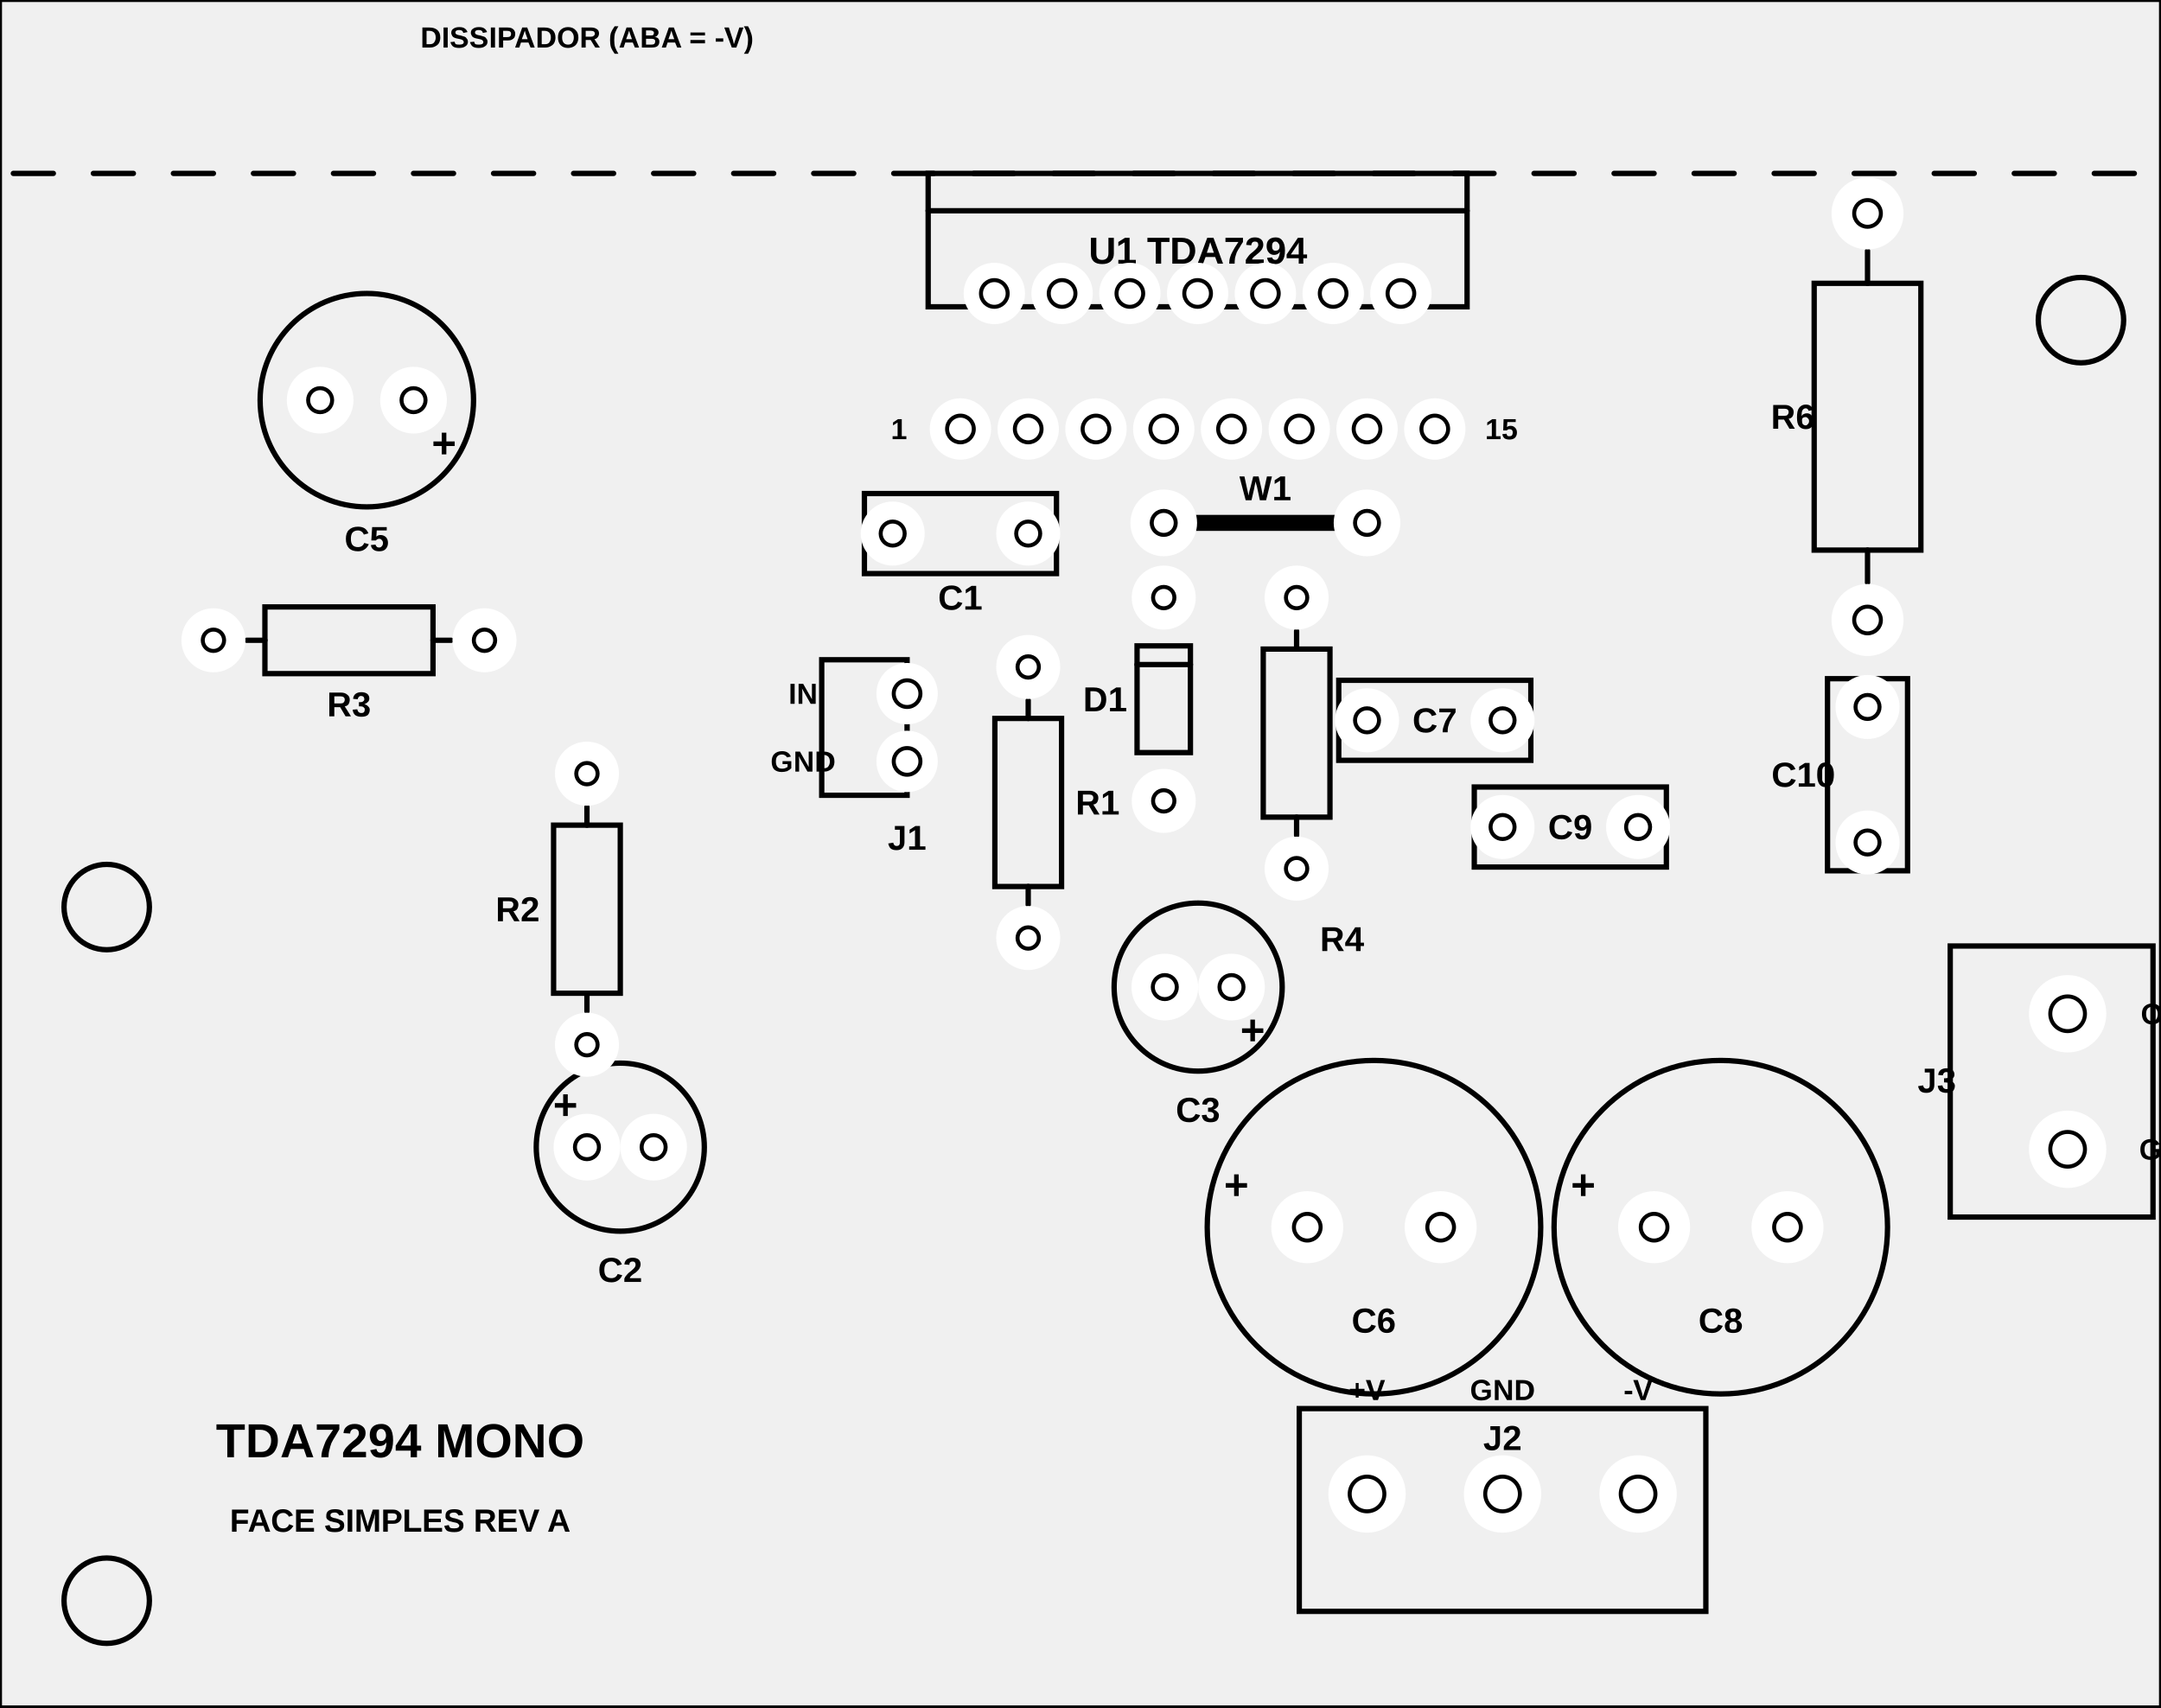
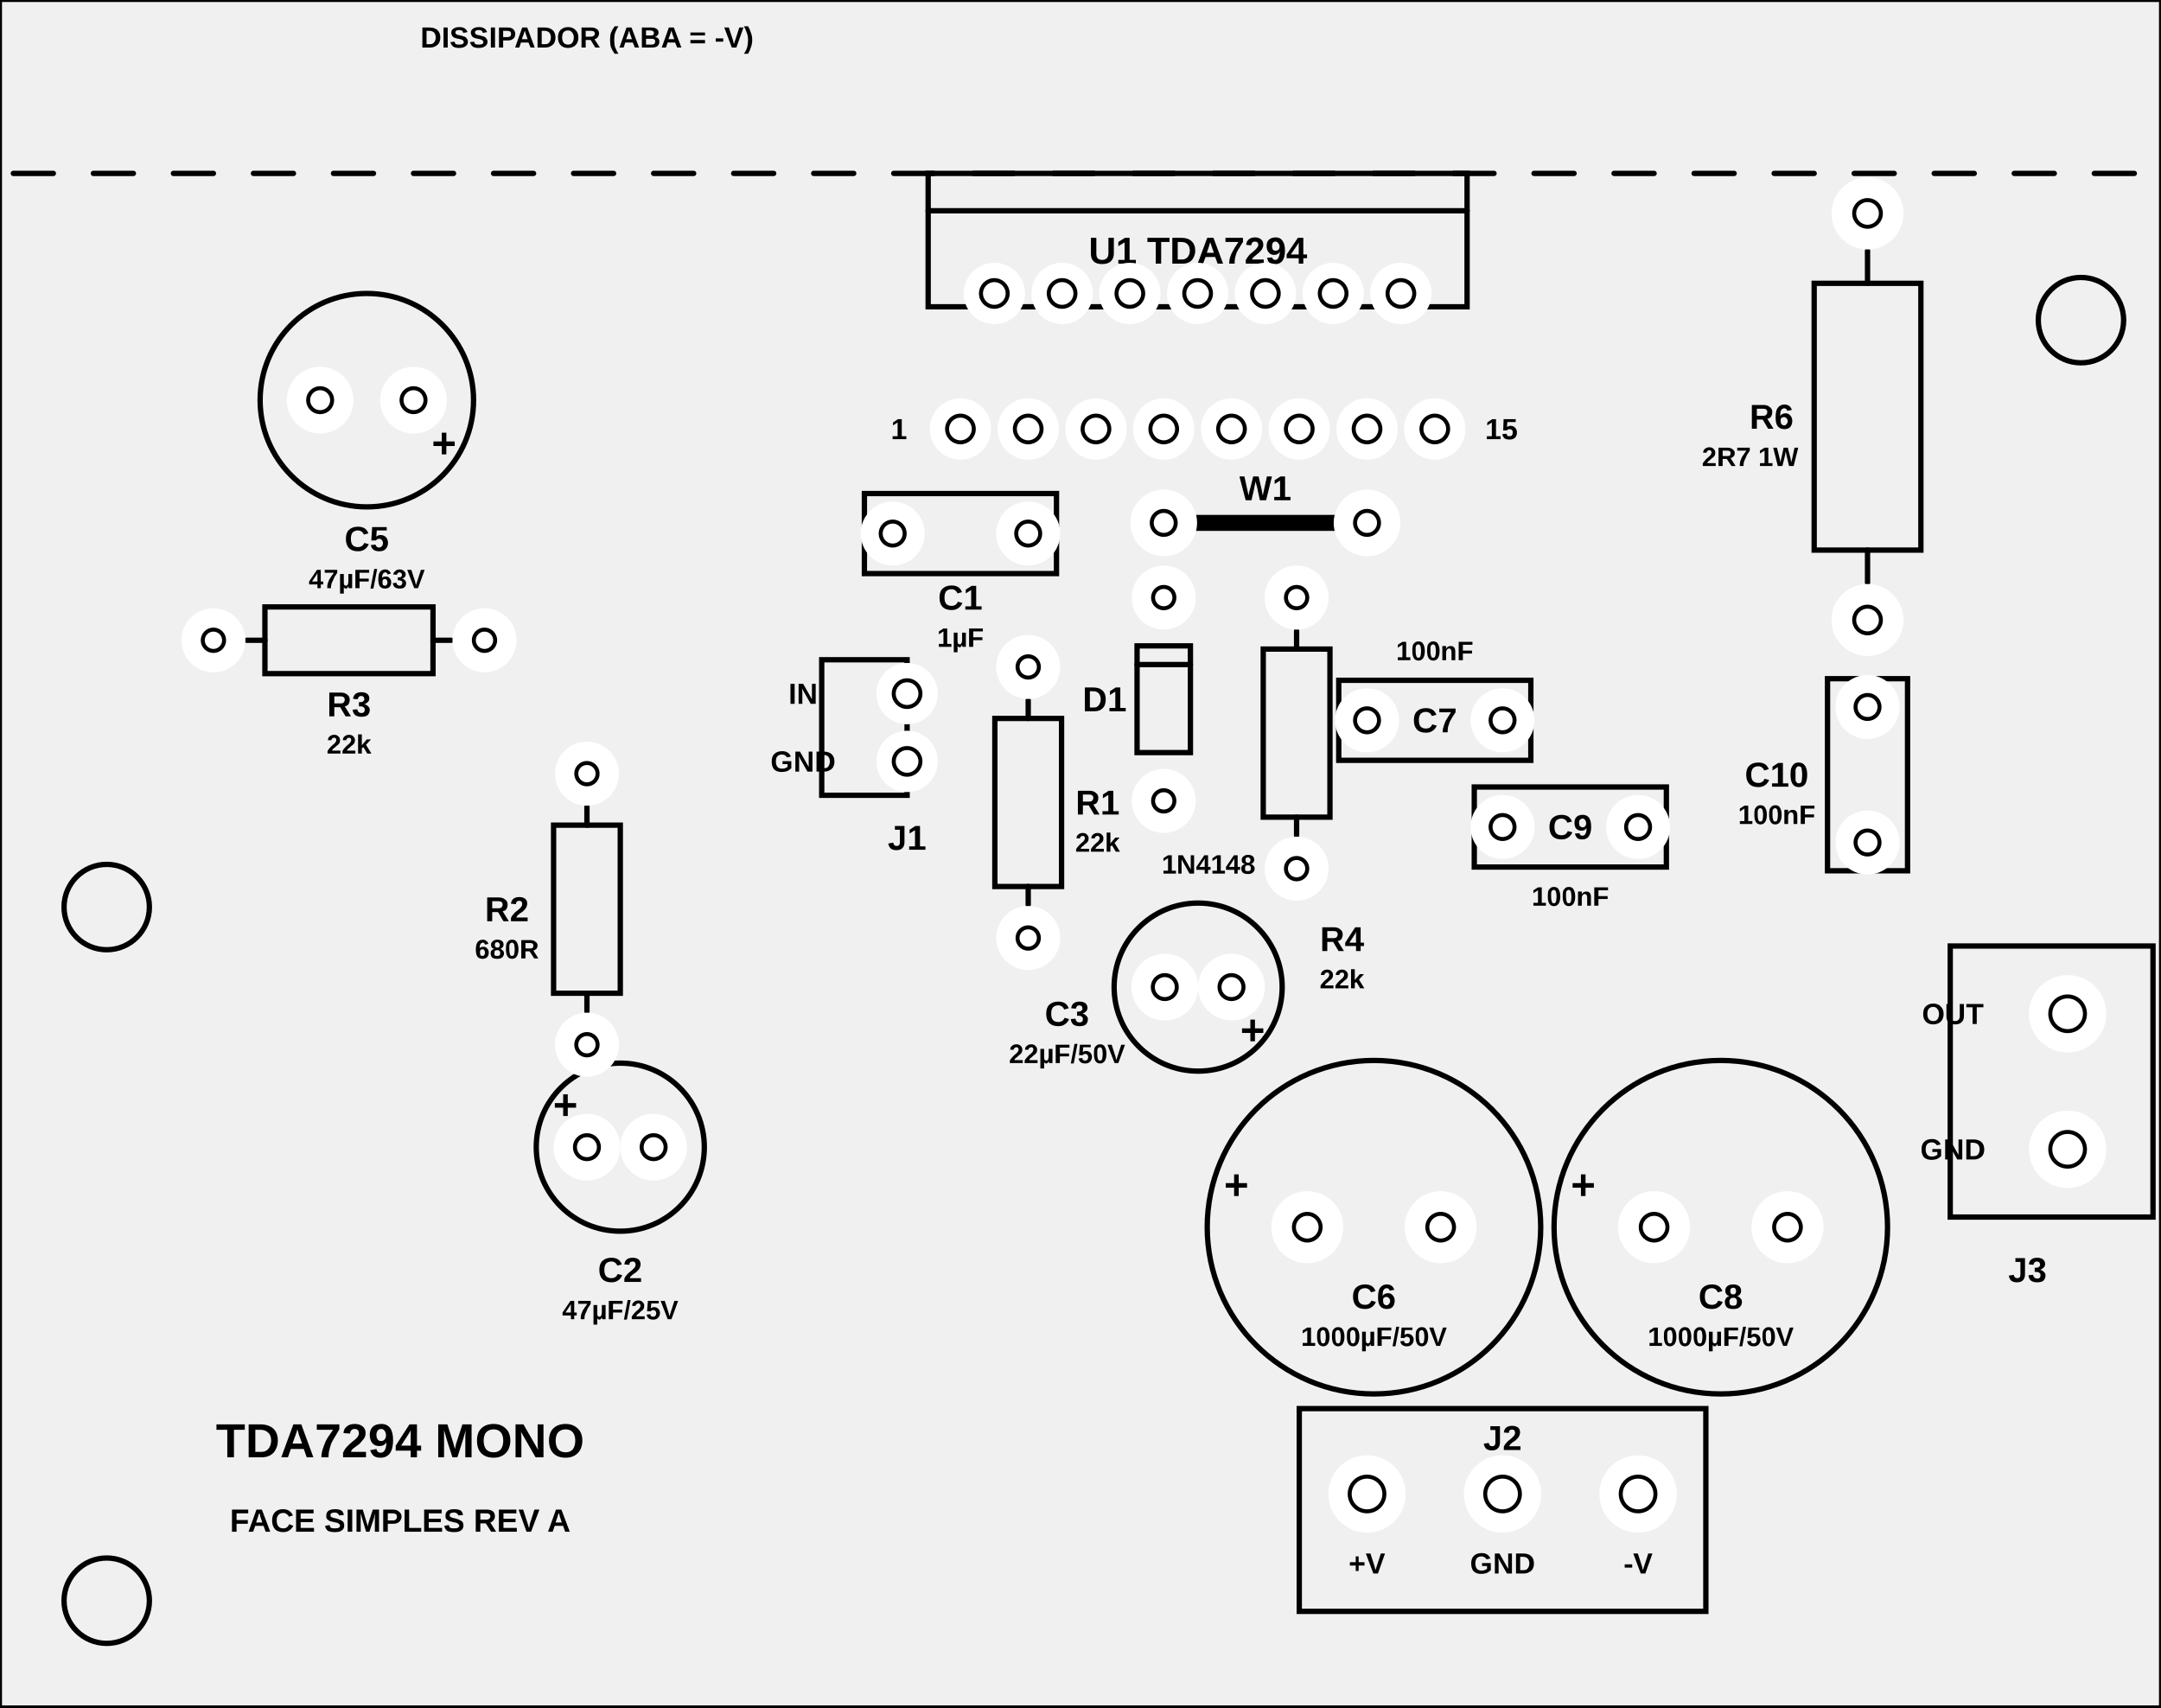
<svg xmlns="http://www.w3.org/2000/svg" width="81.0mm" height="64.0mm" viewBox="0 0 81.0 64.0">
  <g>
    <rect x="0" y="0" width="81.0" height="64.0" fill="none" stroke="#000" stroke-width="0.15" />
    <rect x="34.790" y="6.500" width="20.200" height="5.000" fill="none" stroke="#000" stroke-width="0.2" />
    <line x1="34.79" y1="7.9" x2="54.99" y2="7.9" stroke="#000" stroke-width="0.2" stroke-linecap="round" />
    <text x="44.900" y="9.400" font-family="Arial, Helvetica, sans-serif" font-size="1.4" font-weight="bold" fill="#000" text-anchor="middle" dominant-baseline="central">U1  TDA7294</text>
    <text x="33.700" y="16.080" font-family="Arial, Helvetica, sans-serif" font-size="1.1" font-weight="bold" fill="#000" text-anchor="middle" dominant-baseline="central">1</text>
    <text x="56.280" y="16.080" font-family="Arial, Helvetica, sans-serif" font-size="1.1" font-weight="bold" fill="#000" text-anchor="middle" dominant-baseline="central">15</text>
    <circle cx="13.75" cy="15.0" r="4.0" fill="none" stroke="#000" stroke-width="0.2" />
    <text x="16.650" y="16.600" font-family="Arial, Helvetica, sans-serif" font-size="1.6" font-weight="bold" fill="#000" text-anchor="middle" dominant-baseline="central">+</text>
    <text x="13.750" y="20.200" font-family="Arial, Helvetica, sans-serif" font-size="1.3" font-weight="bold" fill="#000" text-anchor="middle" dominant-baseline="central">C5</text>
+     <text x="13.750" y="21.700" font-family="Arial, Helvetica, sans-serif" font-size="1.0" font-weight="bold" fill="#000" text-anchor="middle" dominant-baseline="central">47µF/63V</text>
    <rect x="9.930" y="22.750" width="6.300" height="2.500" fill="none" stroke="#000" stroke-width="0.2" />
    <line x1="9.25" y1="24.0" x2="9.93" y2="24.0" stroke="#000" stroke-width="0.2" stroke-linecap="round" />
    <line x1="16.23" y1="24.0" x2="16.91" y2="24.0" stroke="#000" stroke-width="0.2" stroke-linecap="round" />
    <text x="13.080" y="26.400" font-family="Arial, Helvetica, sans-serif" font-size="1.3" font-weight="bold" fill="#000" text-anchor="middle" dominant-baseline="central">R3</text>
+     <text x="13.080" y="27.900" font-family="Arial, Helvetica, sans-serif" font-size="1.0" font-weight="bold" fill="#000" text-anchor="middle" dominant-baseline="central">22k</text>
    <rect x="20.750" y="30.930" width="2.500" height="6.300" fill="none" stroke="#000" stroke-width="0.2" />
    <line x1="22.0" y1="30.25" x2="22.0" y2="30.93" stroke="#000" stroke-width="0.2" stroke-linecap="round" />
    <line x1="22.0" y1="37.23" x2="22.0" y2="37.91" stroke="#000" stroke-width="0.2" stroke-linecap="round" />
-     <text x="19.400" y="34.080" font-family="Arial, Helvetica, sans-serif" font-size="1.3" font-weight="bold" fill="#000" text-anchor="middle" dominant-baseline="central">R2</text>
+     <text x="19.000" y="34.080" font-family="Arial, Helvetica, sans-serif" font-size="1.3" font-weight="bold" fill="#000" text-anchor="middle" dominant-baseline="central">R2</text>
+     <text x="19.000" y="35.580" font-family="Arial, Helvetica, sans-serif" font-size="1.0" font-weight="bold" fill="#000" text-anchor="middle" dominant-baseline="central">680R</text>
    <circle cx="23.25" cy="43.0" r="3.15" fill="none" stroke="#000" stroke-width="0.2" />
    <text x="21.200" y="41.400" font-family="Arial, Helvetica, sans-serif" font-size="1.6" font-weight="bold" fill="#000" text-anchor="middle" dominant-baseline="central">+</text>
    <text x="23.250" y="47.600" font-family="Arial, Helvetica, sans-serif" font-size="1.3" font-weight="bold" fill="#000" text-anchor="middle" dominant-baseline="central">C2</text>
+     <text x="23.250" y="49.100" font-family="Arial, Helvetica, sans-serif" font-size="1.0" font-weight="bold" fill="#000" text-anchor="middle" dominant-baseline="central">47µF/25V</text>
    <line x1="43.62" y1="19.6" x2="51.24" y2="19.6" stroke="#000" stroke-width="0.6" stroke-linecap="round" />
    <text x="47.430" y="18.300" font-family="Arial, Helvetica, sans-serif" font-size="1.3" font-weight="bold" fill="#000" text-anchor="middle" dominant-baseline="central">W1</text>
    <rect x="42.620" y="24.210" width="2.000" height="4.000" fill="none" stroke="#000" stroke-width="0.2" />
    <line x1="42.62" y1="24.91" x2="44.62" y2="24.91" stroke="#000" stroke-width="0.2" stroke-linecap="round" />
-     <text x="41.420" y="26.210" font-family="Arial, Helvetica, sans-serif" font-size="1.3" font-weight="bold" fill="#000" text-anchor="middle" dominant-baseline="central">D1</text>
+     <text x="41.400" y="26.210" font-family="Arial, Helvetica, sans-serif" font-size="1.3" font-weight="bold" fill="#000" text-anchor="middle" dominant-baseline="central">D1</text>
+     <text x="45.300" y="32.400" font-family="Arial, Helvetica, sans-serif" font-size="1.0" font-weight="bold" fill="#000" text-anchor="middle" dominant-baseline="central">1N4148</text>
    <rect x="47.350" y="24.330" width="2.500" height="6.300" fill="none" stroke="#000" stroke-width="0.2" />
    <line x1="48.6" y1="23.65" x2="48.6" y2="24.33" stroke="#000" stroke-width="0.2" stroke-linecap="round" />
    <line x1="48.6" y1="30.63" x2="48.6" y2="31.31" stroke="#000" stroke-width="0.2" stroke-linecap="round" />
    <text x="50.300" y="35.200" font-family="Arial, Helvetica, sans-serif" font-size="1.3" font-weight="bold" fill="#000" text-anchor="middle" dominant-baseline="central">R4</text>
+     <text x="50.300" y="36.700" font-family="Arial, Helvetica, sans-serif" font-size="1.0" font-weight="bold" fill="#000" text-anchor="middle" dominant-baseline="central">22k</text>
    <circle cx="44.91" cy="37.0" r="3.15" fill="none" stroke="#000" stroke-width="0.2" />
    <text x="46.960" y="38.600" font-family="Arial, Helvetica, sans-serif" font-size="1.6" font-weight="bold" fill="#000" text-anchor="middle" dominant-baseline="central">+</text>
-     <text x="44.910" y="41.600" font-family="Arial, Helvetica, sans-serif" font-size="1.3" font-weight="bold" fill="#000" text-anchor="middle" dominant-baseline="central">C3</text>
+     <text x="40.000" y="38.000" font-family="Arial, Helvetica, sans-serif" font-size="1.3" font-weight="bold" fill="#000" text-anchor="middle" dominant-baseline="central">C3</text>
+     <text x="40.000" y="39.500" font-family="Arial, Helvetica, sans-serif" font-size="1.0" font-weight="bold" fill="#000" text-anchor="middle" dominant-baseline="central">22µF/50V</text>
    <rect x="32.400" y="18.500" width="7.200" height="3.000" fill="none" stroke="#000" stroke-width="0.2" />
    <text x="36.000" y="22.400" font-family="Arial, Helvetica, sans-serif" font-size="1.3" font-weight="bold" fill="#000" text-anchor="middle" dominant-baseline="central">C1</text>
+     <text x="36.000" y="23.900" font-family="Arial, Helvetica, sans-serif" font-size="1.0" font-weight="bold" fill="#000" text-anchor="middle" dominant-baseline="central">1µF</text>
    <rect x="37.290" y="26.930" width="2.500" height="6.300" fill="none" stroke="#000" stroke-width="0.2" />
    <line x1="38.54" y1="26.25" x2="38.54" y2="26.93" stroke="#000" stroke-width="0.2" stroke-linecap="round" />
    <line x1="38.54" y1="33.23" x2="38.54" y2="33.91" stroke="#000" stroke-width="0.2" stroke-linecap="round" />
    <text x="41.140" y="30.080" font-family="Arial, Helvetica, sans-serif" font-size="1.3" font-weight="bold" fill="#000" text-anchor="middle" dominant-baseline="central">R1</text>
+     <text x="41.140" y="31.580" font-family="Arial, Helvetica, sans-serif" font-size="1.0" font-weight="bold" fill="#000" text-anchor="middle" dominant-baseline="central">22k</text>
    <rect x="30.800" y="24.730" width="3.200" height="5.080" fill="none" stroke="#000" stroke-width="0.2" />
    <text x="30.100" y="26.000" font-family="Arial, Helvetica, sans-serif" font-size="1.1" font-weight="bold" fill="#000" text-anchor="middle" dominant-baseline="central">IN</text>
    <text x="30.100" y="28.540" font-family="Arial, Helvetica, sans-serif" font-size="1.1" font-weight="bold" fill="#000" text-anchor="middle" dominant-baseline="central">GND</text>
    <text x="34.000" y="31.400" font-family="Arial, Helvetica, sans-serif" font-size="1.3" font-weight="bold" fill="#000" text-anchor="middle" dominant-baseline="central">J1</text>
    <rect x="50.180" y="25.500" width="7.200" height="3.000" fill="none" stroke="#000" stroke-width="0.2" />
    <text x="53.780" y="27.000" font-family="Arial, Helvetica, sans-serif" font-size="1.3" font-weight="bold" fill="#000" text-anchor="middle" dominant-baseline="central">C7</text>
+     <text x="53.780" y="24.400" font-family="Arial, Helvetica, sans-serif" font-size="1.0" font-weight="bold" fill="#000" text-anchor="middle" dominant-baseline="central">100nF</text>
    <rect x="55.260" y="29.500" width="7.200" height="3.000" fill="none" stroke="#000" stroke-width="0.2" />
    <text x="58.860" y="31.000" font-family="Arial, Helvetica, sans-serif" font-size="1.3" font-weight="bold" fill="#000" text-anchor="middle" dominant-baseline="central">C9</text>
+     <text x="58.860" y="33.600" font-family="Arial, Helvetica, sans-serif" font-size="1.0" font-weight="bold" fill="#000" text-anchor="middle" dominant-baseline="central">100nF</text>
    <circle cx="51.5" cy="46.0" r="6.25" fill="none" stroke="#000" stroke-width="0.2" />
    <text x="46.350" y="44.400" font-family="Arial, Helvetica, sans-serif" font-size="1.6" font-weight="bold" fill="#000" text-anchor="middle" dominant-baseline="central">+</text>
-     <text x="51.500" y="49.500" font-family="Arial, Helvetica, sans-serif" font-size="1.3" font-weight="bold" fill="#000" text-anchor="middle" dominant-baseline="central">C6</text>
+     <text x="51.500" y="48.600" font-family="Arial, Helvetica, sans-serif" font-size="1.3" font-weight="bold" fill="#000" text-anchor="middle" dominant-baseline="central">C6</text>
+     <text x="51.500" y="50.100" font-family="Arial, Helvetica, sans-serif" font-size="1.0" font-weight="bold" fill="#000" text-anchor="middle" dominant-baseline="central">1000µF/50V</text>
    <circle cx="64.5" cy="46.0" r="6.25" fill="none" stroke="#000" stroke-width="0.2" />
    <text x="59.350" y="44.400" font-family="Arial, Helvetica, sans-serif" font-size="1.6" font-weight="bold" fill="#000" text-anchor="middle" dominant-baseline="central">+</text>
-     <text x="64.500" y="49.500" font-family="Arial, Helvetica, sans-serif" font-size="1.3" font-weight="bold" fill="#000" text-anchor="middle" dominant-baseline="central">C8</text>
+     <text x="64.500" y="48.600" font-family="Arial, Helvetica, sans-serif" font-size="1.3" font-weight="bold" fill="#000" text-anchor="middle" dominant-baseline="central">C8</text>
+     <text x="64.500" y="50.100" font-family="Arial, Helvetica, sans-serif" font-size="1.0" font-weight="bold" fill="#000" text-anchor="middle" dominant-baseline="central">1000µF/50V</text>
    <rect x="48.700" y="52.800" width="15.240" height="7.600" fill="none" stroke="#000" stroke-width="0.2" />
-     <text x="51.240" y="52.100" font-family="Arial, Helvetica, sans-serif" font-size="1.1" font-weight="bold" fill="#000" text-anchor="middle" dominant-baseline="central">+V</text>
-     <text x="56.320" y="52.100" font-family="Arial, Helvetica, sans-serif" font-size="1.1" font-weight="bold" fill="#000" text-anchor="middle" dominant-baseline="central">GND</text>
-     <text x="61.400" y="52.100" font-family="Arial, Helvetica, sans-serif" font-size="1.1" font-weight="bold" fill="#000" text-anchor="middle" dominant-baseline="central">-V</text>
+     <text x="51.240" y="58.600" font-family="Arial, Helvetica, sans-serif" font-size="1.1" font-weight="bold" fill="#000" text-anchor="middle" dominant-baseline="central">+V</text>
+     <text x="56.320" y="58.600" font-family="Arial, Helvetica, sans-serif" font-size="1.1" font-weight="bold" fill="#000" text-anchor="middle" dominant-baseline="central">GND</text>
+     <text x="61.400" y="58.600" font-family="Arial, Helvetica, sans-serif" font-size="1.1" font-weight="bold" fill="#000" text-anchor="middle" dominant-baseline="central">-V</text>
    <text x="56.320" y="53.900" font-family="Arial, Helvetica, sans-serif" font-size="1.3" font-weight="bold" fill="#000" text-anchor="middle" dominant-baseline="central">J2</text>
    <rect x="73.100" y="35.460" width="7.600" height="10.160" fill="none" stroke="#000" stroke-width="0.2" />
-     <text x="81.400" y="38.000" font-family="Arial, Helvetica, sans-serif" font-size="1.1" font-weight="bold" fill="#000" text-anchor="middle" dominant-baseline="central">OUT</text>
-     <text x="81.400" y="43.080" font-family="Arial, Helvetica, sans-serif" font-size="1.1" font-weight="bold" fill="#000" text-anchor="middle" dominant-baseline="central">GND</text>
-     <text x="72.600" y="40.500" font-family="Arial, Helvetica, sans-serif" font-size="1.3" font-weight="bold" fill="#000" text-anchor="middle" dominant-baseline="central">J3</text>
+     <text x="73.200" y="38.000" font-family="Arial, Helvetica, sans-serif" font-size="1.1" font-weight="bold" fill="#000" text-anchor="middle" dominant-baseline="central">OUT</text>
+     <text x="73.200" y="43.080" font-family="Arial, Helvetica, sans-serif" font-size="1.1" font-weight="bold" fill="#000" text-anchor="middle" dominant-baseline="central">GND</text>
+     <text x="76.000" y="47.600" font-family="Arial, Helvetica, sans-serif" font-size="1.3" font-weight="bold" fill="#000" text-anchor="middle" dominant-baseline="central">J3</text>
    <rect x="68.000" y="10.620" width="4.000" height="10.000" fill="none" stroke="#000" stroke-width="0.2" />
    <line x1="70.0" y1="9.4" x2="70.0" y2="10.62" stroke="#000" stroke-width="0.2" stroke-linecap="round" />
    <line x1="70.0" y1="20.62" x2="70.0" y2="21.84" stroke="#000" stroke-width="0.2" stroke-linecap="round" />
-     <text x="67.200" y="15.620" font-family="Arial, Helvetica, sans-serif" font-size="1.3" font-weight="bold" fill="#000" text-anchor="middle" dominant-baseline="central">R6</text>
+     <text x="66.400" y="15.620" font-family="Arial, Helvetica, sans-serif" font-size="1.3" font-weight="bold" fill="#000" text-anchor="middle" dominant-baseline="central">R6</text>
+     <text x="65.600" y="17.120" font-family="Arial, Helvetica, sans-serif" font-size="1.0" font-weight="bold" fill="#000" text-anchor="middle" dominant-baseline="central">2R7 1W</text>
    <rect x="68.500" y="25.440" width="3.000" height="7.200" fill="none" stroke="#000" stroke-width="0.2" />
-     <text x="67.600" y="29.040" font-family="Arial, Helvetica, sans-serif" font-size="1.3" font-weight="bold" fill="#000" text-anchor="middle" dominant-baseline="central">C10</text>
+     <text x="66.600" y="29.040" font-family="Arial, Helvetica, sans-serif" font-size="1.3" font-weight="bold" fill="#000" text-anchor="middle" dominant-baseline="central">C10</text>
+     <text x="66.600" y="30.540" font-family="Arial, Helvetica, sans-serif" font-size="1.0" font-weight="bold" fill="#000" text-anchor="middle" dominant-baseline="central">100nF</text>
    <line x1="0.5" y1="6.5" x2="2.0" y2="6.5" stroke="#000" stroke-width="0.2" stroke-linecap="round" />
    <line x1="3.5" y1="6.5" x2="5.0" y2="6.5" stroke="#000" stroke-width="0.2" stroke-linecap="round" />
    <line x1="6.5" y1="6.5" x2="8.0" y2="6.5" stroke="#000" stroke-width="0.2" stroke-linecap="round" />
    <line x1="9.5" y1="6.5" x2="11.0" y2="6.5" stroke="#000" stroke-width="0.2" stroke-linecap="round" />
    <line x1="12.5" y1="6.5" x2="14.0" y2="6.5" stroke="#000" stroke-width="0.2" stroke-linecap="round" />
    <line x1="15.5" y1="6.5" x2="17.0" y2="6.5" stroke="#000" stroke-width="0.2" stroke-linecap="round" />
    <line x1="18.5" y1="6.5" x2="20.0" y2="6.5" stroke="#000" stroke-width="0.2" stroke-linecap="round" />
    <line x1="21.5" y1="6.5" x2="23.0" y2="6.5" stroke="#000" stroke-width="0.2" stroke-linecap="round" />
    <line x1="24.5" y1="6.5" x2="26.0" y2="6.5" stroke="#000" stroke-width="0.2" stroke-linecap="round" />
    <line x1="27.5" y1="6.5" x2="29.0" y2="6.5" stroke="#000" stroke-width="0.2" stroke-linecap="round" />
    <line x1="30.5" y1="6.5" x2="32.0" y2="6.5" stroke="#000" stroke-width="0.2" stroke-linecap="round" />
    <line x1="33.5" y1="6.5" x2="35.0" y2="6.5" stroke="#000" stroke-width="0.2" stroke-linecap="round" />
    <line x1="36.5" y1="6.5" x2="38.0" y2="6.5" stroke="#000" stroke-width="0.2" stroke-linecap="round" />
    <line x1="39.5" y1="6.5" x2="41.0" y2="6.5" stroke="#000" stroke-width="0.2" stroke-linecap="round" />
    <line x1="42.5" y1="6.5" x2="44.0" y2="6.5" stroke="#000" stroke-width="0.2" stroke-linecap="round" />
    <line x1="45.5" y1="6.5" x2="47.0" y2="6.5" stroke="#000" stroke-width="0.2" stroke-linecap="round" />
    <line x1="48.5" y1="6.5" x2="50.0" y2="6.5" stroke="#000" stroke-width="0.2" stroke-linecap="round" />
    <line x1="51.5" y1="6.5" x2="53.0" y2="6.5" stroke="#000" stroke-width="0.2" stroke-linecap="round" />
    <line x1="54.5" y1="6.5" x2="56.0" y2="6.5" stroke="#000" stroke-width="0.2" stroke-linecap="round" />
    <line x1="57.5" y1="6.5" x2="59.0" y2="6.5" stroke="#000" stroke-width="0.2" stroke-linecap="round" />
    <line x1="60.5" y1="6.5" x2="62.0" y2="6.5" stroke="#000" stroke-width="0.2" stroke-linecap="round" />
    <line x1="63.5" y1="6.5" x2="65.0" y2="6.5" stroke="#000" stroke-width="0.2" stroke-linecap="round" />
    <line x1="66.5" y1="6.5" x2="68.0" y2="6.5" stroke="#000" stroke-width="0.2" stroke-linecap="round" />
    <line x1="69.5" y1="6.5" x2="71.0" y2="6.5" stroke="#000" stroke-width="0.2" stroke-linecap="round" />
    <line x1="72.5" y1="6.5" x2="74.0" y2="6.5" stroke="#000" stroke-width="0.2" stroke-linecap="round" />
    <line x1="75.5" y1="6.5" x2="77.0" y2="6.5" stroke="#000" stroke-width="0.2" stroke-linecap="round" />
    <line x1="78.5" y1="6.5" x2="80.0" y2="6.5" stroke="#000" stroke-width="0.2" stroke-linecap="round" />
    <text x="22.000" y="1.400" font-family="Arial, Helvetica, sans-serif" font-size="1.1" font-weight="bold" fill="#000" text-anchor="middle" dominant-baseline="central">DISSIPADOR (ABA = -V)</text>
    <text x="15.000" y="54.000" font-family="Arial, Helvetica, sans-serif" font-size="1.8" font-weight="bold" fill="#000" text-anchor="middle" dominant-baseline="central">TDA7294 MONO</text>
    <text x="15.000" y="57.000" font-family="Arial, Helvetica, sans-serif" font-size="1.2" font-weight="bold" fill="#000" text-anchor="middle" dominant-baseline="central">FACE SIMPLES  REV A</text>
    <circle cx="36.000" cy="16.080" r="1.15" fill="#fff" stroke="none" />
    <circle cx="36.000" cy="16.080" r="0.5" fill="none" stroke="#000" stroke-width="0.15" />
    <circle cx="37.270" cy="11.000" r="1.15" fill="#fff" stroke="none" />
    <circle cx="37.270" cy="11.000" r="0.5" fill="none" stroke="#000" stroke-width="0.15" />
    <circle cx="38.540" cy="16.080" r="1.15" fill="#fff" stroke="none" />
    <circle cx="38.540" cy="16.080" r="0.5" fill="none" stroke="#000" stroke-width="0.15" />
    <circle cx="39.810" cy="11.000" r="1.15" fill="#fff" stroke="none" />
    <circle cx="39.810" cy="11.000" r="0.5" fill="none" stroke="#000" stroke-width="0.15" />
    <circle cx="41.080" cy="16.080" r="1.15" fill="#fff" stroke="none" />
    <circle cx="41.080" cy="16.080" r="0.5" fill="none" stroke="#000" stroke-width="0.15" />
    <circle cx="42.350" cy="11.000" r="1.15" fill="#fff" stroke="none" />
    <circle cx="42.350" cy="11.000" r="0.5" fill="none" stroke="#000" stroke-width="0.15" />
    <circle cx="43.620" cy="16.080" r="1.15" fill="#fff" stroke="none" />
    <circle cx="43.620" cy="16.080" r="0.5" fill="none" stroke="#000" stroke-width="0.15" />
    <circle cx="44.890" cy="11.000" r="1.15" fill="#fff" stroke="none" />
    <circle cx="44.890" cy="11.000" r="0.5" fill="none" stroke="#000" stroke-width="0.15" />
    <circle cx="46.160" cy="16.080" r="1.15" fill="#fff" stroke="none" />
    <circle cx="46.160" cy="16.080" r="0.5" fill="none" stroke="#000" stroke-width="0.15" />
    <circle cx="47.430" cy="11.000" r="1.15" fill="#fff" stroke="none" />
    <circle cx="47.430" cy="11.000" r="0.5" fill="none" stroke="#000" stroke-width="0.15" />
    <circle cx="48.700" cy="16.080" r="1.15" fill="#fff" stroke="none" />
    <circle cx="48.700" cy="16.080" r="0.5" fill="none" stroke="#000" stroke-width="0.15" />
    <circle cx="49.970" cy="11.000" r="1.15" fill="#fff" stroke="none" />
    <circle cx="49.970" cy="11.000" r="0.5" fill="none" stroke="#000" stroke-width="0.15" />
    <circle cx="51.240" cy="16.080" r="1.15" fill="#fff" stroke="none" />
    <circle cx="51.240" cy="16.080" r="0.5" fill="none" stroke="#000" stroke-width="0.15" />
    <circle cx="52.510" cy="11.000" r="1.15" fill="#fff" stroke="none" />
    <circle cx="52.510" cy="11.000" r="0.5" fill="none" stroke="#000" stroke-width="0.15" />
    <circle cx="53.780" cy="16.080" r="1.15" fill="#fff" stroke="none" />
    <circle cx="53.780" cy="16.080" r="0.5" fill="none" stroke="#000" stroke-width="0.15" />
    <circle cx="15.500" cy="15.000" r="1.25" fill="#fff" stroke="none" />
    <circle cx="15.500" cy="15.000" r="0.45" fill="none" stroke="#000" stroke-width="0.15" />
    <circle cx="12.000" cy="15.000" r="1.25" fill="#fff" stroke="none" />
    <circle cx="12.000" cy="15.000" r="0.45" fill="none" stroke="#000" stroke-width="0.15" />
    <circle cx="8.000" cy="24.000" r="1.2" fill="#fff" stroke="none" />
    <circle cx="8.000" cy="24.000" r="0.4" fill="none" stroke="#000" stroke-width="0.15" />
    <circle cx="18.160" cy="24.000" r="1.2" fill="#fff" stroke="none" />
    <circle cx="18.160" cy="24.000" r="0.4" fill="none" stroke="#000" stroke-width="0.15" />
    <circle cx="22.000" cy="29.000" r="1.2" fill="#fff" stroke="none" />
    <circle cx="22.000" cy="29.000" r="0.4" fill="none" stroke="#000" stroke-width="0.15" />
    <circle cx="22.000" cy="39.160" r="1.2" fill="#fff" stroke="none" />
    <circle cx="22.000" cy="39.160" r="0.4" fill="none" stroke="#000" stroke-width="0.15" />
    <circle cx="22.000" cy="43.000" r="1.25" fill="#fff" stroke="none" />
    <circle cx="22.000" cy="43.000" r="0.45" fill="none" stroke="#000" stroke-width="0.15" />
    <circle cx="24.500" cy="43.000" r="1.25" fill="#fff" stroke="none" />
    <circle cx="24.500" cy="43.000" r="0.45" fill="none" stroke="#000" stroke-width="0.15" />
    <circle cx="43.620" cy="19.600" r="1.25" fill="#fff" stroke="none" />
    <circle cx="43.620" cy="19.600" r="0.45" fill="none" stroke="#000" stroke-width="0.15" />
    <circle cx="51.240" cy="19.600" r="1.25" fill="#fff" stroke="none" />
    <circle cx="51.240" cy="19.600" r="0.45" fill="none" stroke="#000" stroke-width="0.15" />
    <circle cx="43.620" cy="30.020" r="1.2" fill="#fff" stroke="none" />
    <circle cx="43.620" cy="30.020" r="0.4" fill="none" stroke="#000" stroke-width="0.15" />
    <circle cx="43.620" cy="22.400" r="1.2" fill="#fff" stroke="none" />
    <circle cx="43.620" cy="22.400" r="0.4" fill="none" stroke="#000" stroke-width="0.15" />
    <circle cx="48.600" cy="22.400" r="1.2" fill="#fff" stroke="none" />
    <circle cx="48.600" cy="22.400" r="0.4" fill="none" stroke="#000" stroke-width="0.15" />
    <circle cx="48.600" cy="32.560" r="1.2" fill="#fff" stroke="none" />
    <circle cx="48.600" cy="32.560" r="0.4" fill="none" stroke="#000" stroke-width="0.15" />
    <circle cx="46.160" cy="37.000" r="1.25" fill="#fff" stroke="none" />
    <circle cx="46.160" cy="37.000" r="0.45" fill="none" stroke="#000" stroke-width="0.15" />
    <circle cx="43.660" cy="37.000" r="1.25" fill="#fff" stroke="none" />
    <circle cx="43.660" cy="37.000" r="0.45" fill="none" stroke="#000" stroke-width="0.15" />
    <circle cx="33.460" cy="20.000" r="1.2" fill="#fff" stroke="none" />
    <circle cx="33.460" cy="20.000" r="0.45" fill="none" stroke="#000" stroke-width="0.15" />
    <circle cx="38.540" cy="20.000" r="1.2" fill="#fff" stroke="none" />
    <circle cx="38.540" cy="20.000" r="0.45" fill="none" stroke="#000" stroke-width="0.15" />
    <circle cx="38.540" cy="25.000" r="1.2" fill="#fff" stroke="none" />
    <circle cx="38.540" cy="25.000" r="0.4" fill="none" stroke="#000" stroke-width="0.15" />
    <circle cx="38.540" cy="35.160" r="1.2" fill="#fff" stroke="none" />
    <circle cx="38.540" cy="35.160" r="0.4" fill="none" stroke="#000" stroke-width="0.15" />
    <circle cx="34.000" cy="26.000" r="1.15" fill="#fff" stroke="none" />
    <circle cx="34.000" cy="26.000" r="0.5" fill="none" stroke="#000" stroke-width="0.15" />
    <circle cx="34.000" cy="28.540" r="1.15" fill="#fff" stroke="none" />
    <circle cx="34.000" cy="28.540" r="0.5" fill="none" stroke="#000" stroke-width="0.15" />
    <circle cx="51.240" cy="27.000" r="1.2" fill="#fff" stroke="none" />
    <circle cx="51.240" cy="27.000" r="0.45" fill="none" stroke="#000" stroke-width="0.15" />
    <circle cx="56.320" cy="27.000" r="1.2" fill="#fff" stroke="none" />
    <circle cx="56.320" cy="27.000" r="0.45" fill="none" stroke="#000" stroke-width="0.15" />
    <circle cx="56.320" cy="31.000" r="1.2" fill="#fff" stroke="none" />
    <circle cx="56.320" cy="31.000" r="0.45" fill="none" stroke="#000" stroke-width="0.15" />
    <circle cx="61.400" cy="31.000" r="1.2" fill="#fff" stroke="none" />
    <circle cx="61.400" cy="31.000" r="0.45" fill="none" stroke="#000" stroke-width="0.15" />
    <circle cx="49.000" cy="46.000" r="1.35" fill="#fff" stroke="none" />
    <circle cx="49.000" cy="46.000" r="0.5" fill="none" stroke="#000" stroke-width="0.15" />
    <circle cx="54.000" cy="46.000" r="1.35" fill="#fff" stroke="none" />
    <circle cx="54.000" cy="46.000" r="0.5" fill="none" stroke="#000" stroke-width="0.15" />
    <circle cx="62.000" cy="46.000" r="1.35" fill="#fff" stroke="none" />
    <circle cx="62.000" cy="46.000" r="0.5" fill="none" stroke="#000" stroke-width="0.15" />
    <circle cx="67.000" cy="46.000" r="1.35" fill="#fff" stroke="none" />
    <circle cx="67.000" cy="46.000" r="0.5" fill="none" stroke="#000" stroke-width="0.15" />
    <circle cx="51.240" cy="56.000" r="1.45" fill="#fff" stroke="none" />
    <circle cx="51.240" cy="56.000" r="0.65" fill="none" stroke="#000" stroke-width="0.15" />
    <circle cx="56.320" cy="56.000" r="1.45" fill="#fff" stroke="none" />
    <circle cx="56.320" cy="56.000" r="0.65" fill="none" stroke="#000" stroke-width="0.15" />
    <circle cx="61.400" cy="56.000" r="1.45" fill="#fff" stroke="none" />
    <circle cx="61.400" cy="56.000" r="0.65" fill="none" stroke="#000" stroke-width="0.15" />
    <circle cx="77.500" cy="38.000" r="1.45" fill="#fff" stroke="none" />
    <circle cx="77.500" cy="38.000" r="0.65" fill="none" stroke="#000" stroke-width="0.15" />
    <circle cx="77.500" cy="43.080" r="1.45" fill="#fff" stroke="none" />
    <circle cx="77.500" cy="43.080" r="0.65" fill="none" stroke="#000" stroke-width="0.15" />
    <circle cx="70.000" cy="8.000" r="1.35" fill="#fff" stroke="none" />
    <circle cx="70.000" cy="8.000" r="0.5" fill="none" stroke="#000" stroke-width="0.15" />
    <circle cx="70.000" cy="23.240" r="1.35" fill="#fff" stroke="none" />
    <circle cx="70.000" cy="23.240" r="0.5" fill="none" stroke="#000" stroke-width="0.15" />
    <circle cx="70.000" cy="26.500" r="1.2" fill="#fff" stroke="none" />
    <circle cx="70.000" cy="26.500" r="0.45" fill="none" stroke="#000" stroke-width="0.15" />
    <circle cx="70.000" cy="31.580" r="1.2" fill="#fff" stroke="none" />
    <circle cx="70.000" cy="31.580" r="0.45" fill="none" stroke="#000" stroke-width="0.15" />
    <circle cx="4.0" cy="34.0" r="1.6" fill="none" stroke="#000" stroke-width="0.2" />
    <circle cx="4.0" cy="60.0" r="1.6" fill="none" stroke="#000" stroke-width="0.2" />
    <circle cx="78.0" cy="12.0" r="1.6" fill="none" stroke="#000" stroke-width="0.2" />
  </g>
</svg>
